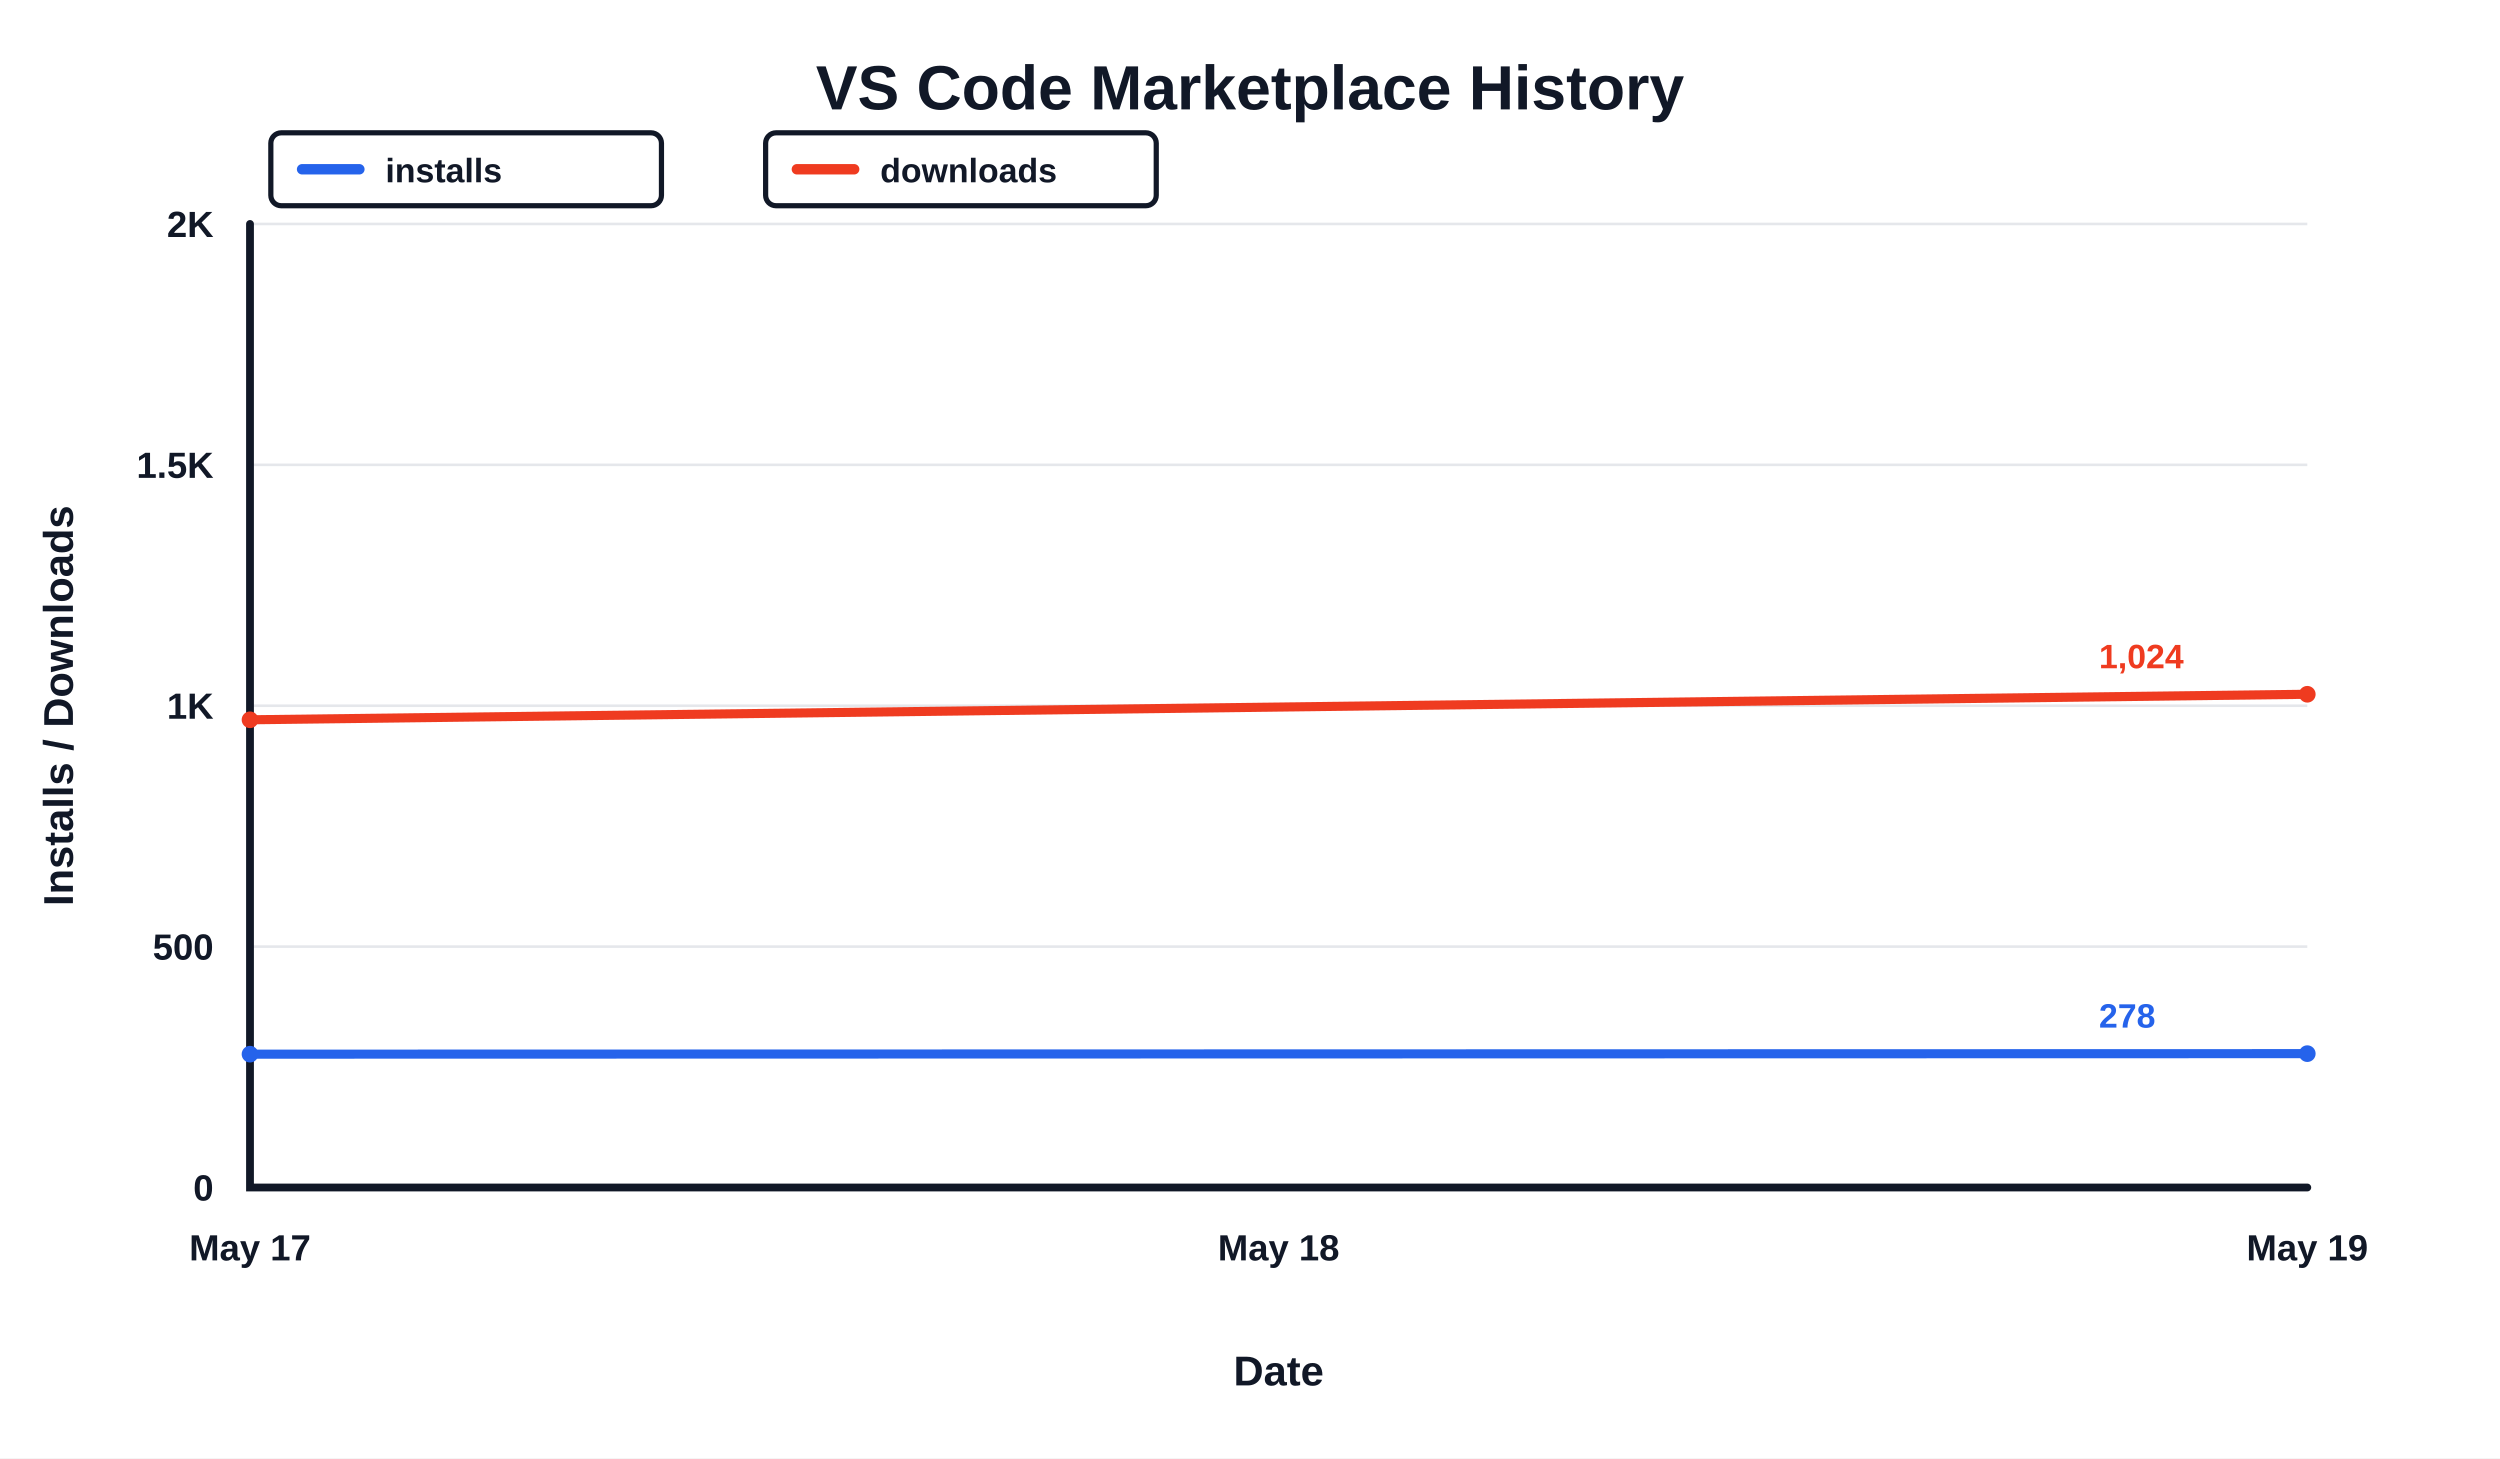
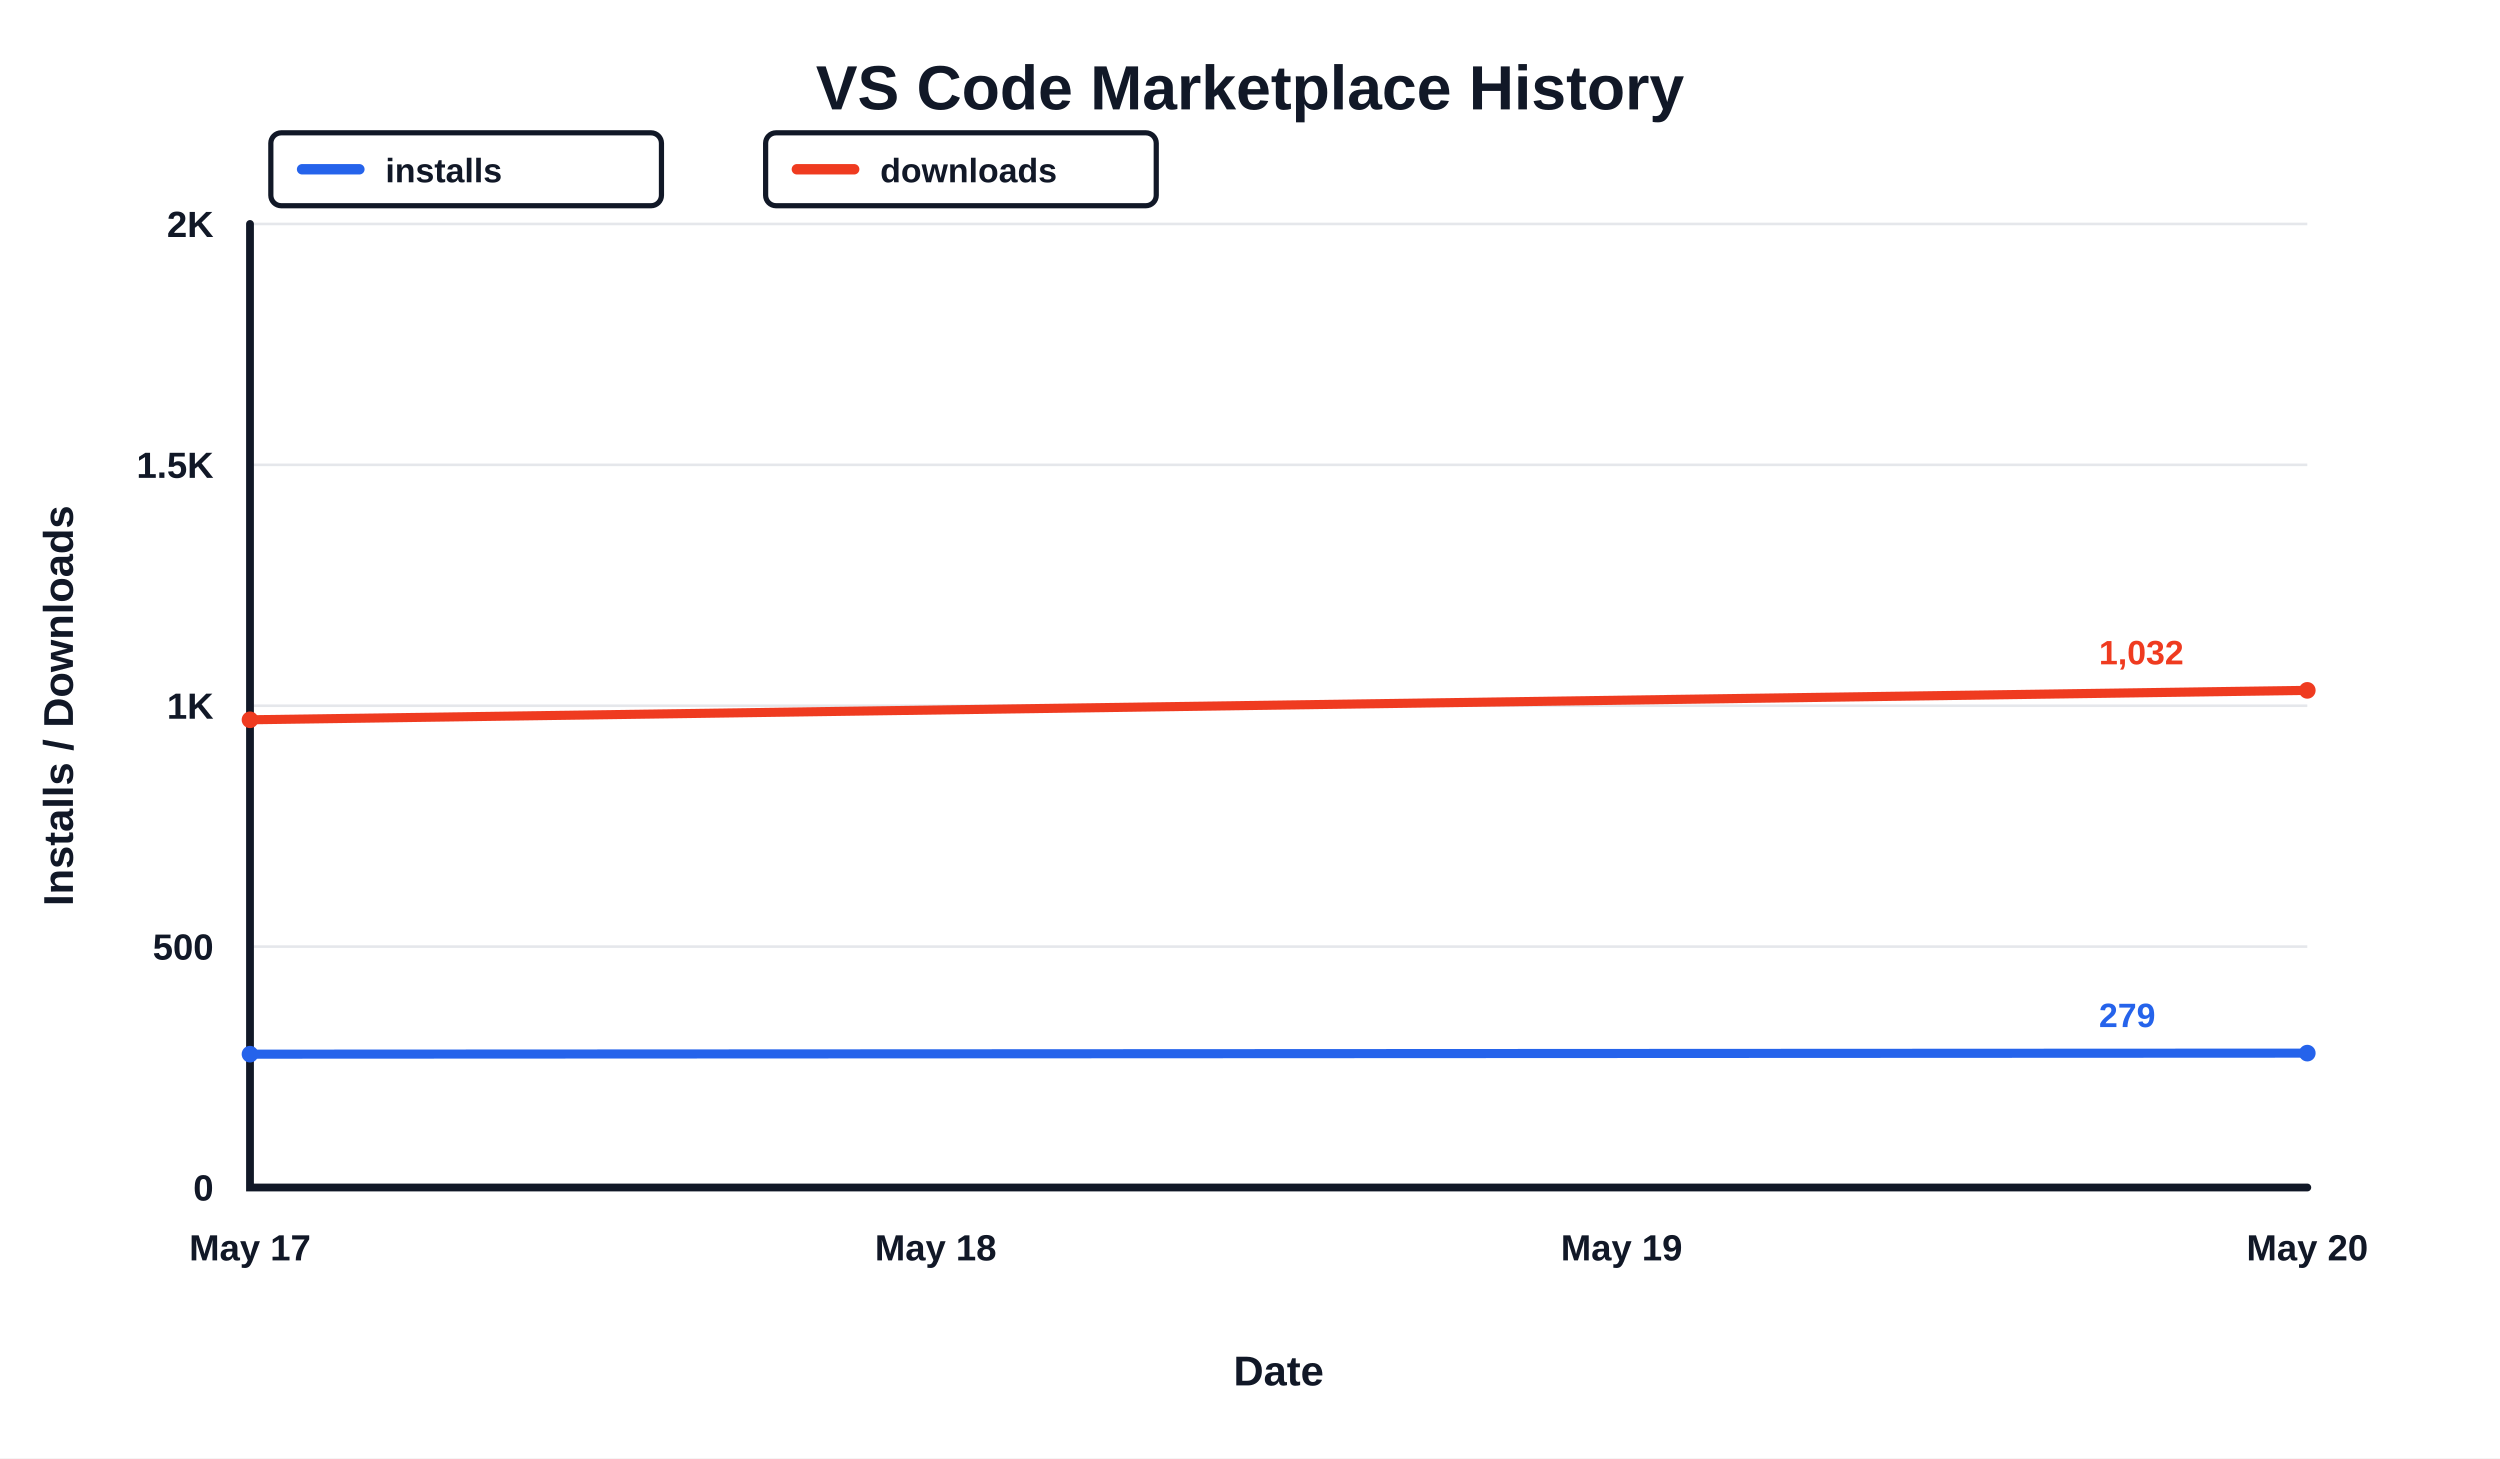
<svg xmlns="http://www.w3.org/2000/svg" width="960" height="560" viewBox="0 0 960 560" role="img" aria-label="winterdrive.virtual-tabs VS Code Marketplace History line chart">
  <rect width="960" height="560" fill="#ffffff" />
  <text x="480" y="42" text-anchor="middle" font-family="Segoe UI, Arial, sans-serif" font-size="24" font-weight="700" fill="#111827">VS Code Marketplace History</text>
  <g transform="translate(104,64)">
    <rect x="0" y="-13" width="150" height="28" rx="4" fill="#ffffff" stroke="#111827" stroke-width="2" />
    <line x1="12" y1="1" x2="34" y2="1" stroke="#2563eb" stroke-width="4" stroke-linecap="round" />
    <text x="44" y="6" font-family="Segoe UI, Arial, sans-serif" font-size="13" font-weight="600" fill="#111827">installs</text>
  </g>
  <g transform="translate(294,64)">
    <rect x="0" y="-13" width="150" height="28" rx="4" fill="#ffffff" stroke="#111827" stroke-width="2" />
    <line x1="12" y1="1" x2="34" y2="1" stroke="#ef3b20" stroke-width="4" stroke-linecap="round" />
    <text x="44" y="6" font-family="Segoe UI, Arial, sans-serif" font-size="13" font-weight="600" fill="#111827">downloads</text>
  </g>
  <line x1="96" y1="456.0" x2="886" y2="456.0" stroke="#e5e7eb" stroke-width="1" />
  <text x="82" y="461.0" text-anchor="end" font-family="Segoe UI, Arial, sans-serif" font-size="14" font-weight="600" fill="#111827">0</text>
  <line x1="96" y1="363.5" x2="886" y2="363.5" stroke="#e5e7eb" stroke-width="1" />
  <text x="82" y="368.5" text-anchor="end" font-family="Segoe UI, Arial, sans-serif" font-size="14" font-weight="600" fill="#111827">500</text>
  <line x1="96" y1="271.0" x2="886" y2="271.0" stroke="#e5e7eb" stroke-width="1" />
  <text x="82" y="276.0" text-anchor="end" font-family="Segoe UI, Arial, sans-serif" font-size="14" font-weight="600" fill="#111827">1K</text>
  <line x1="96" y1="178.5" x2="886" y2="178.5" stroke="#e5e7eb" stroke-width="1" />
  <text x="82" y="183.5" text-anchor="end" font-family="Segoe UI, Arial, sans-serif" font-size="14" font-weight="600" fill="#111827">1.5K</text>
  <line x1="96" y1="86.0" x2="886" y2="86.0" stroke="#e5e7eb" stroke-width="1" />
  <text x="82" y="91.0" text-anchor="end" font-family="Segoe UI, Arial, sans-serif" font-size="14" font-weight="600" fill="#111827">2K</text>
  <path d="M96,86 L96,456 L886,456" fill="none" stroke="#111827" stroke-width="3" stroke-linecap="round" />
-   <path d="M96.0,404.8 L886.0,404.6" fill="none" stroke="#2563eb" stroke-width="3.5" stroke-linecap="round" stroke-linejoin="round" />
+   <path d="M96.0,404.8 L886.0,404.4" fill="none" stroke="#2563eb" stroke-width="3.5" stroke-linecap="round" stroke-linejoin="round" />
  <circle cx="96.0" cy="404.8" r="3.2" fill="#2563eb" />
-   <circle cx="886.0" cy="404.6" r="3.2" fill="#2563eb" />
-   <text x="806.0" y="394.6" font-family="Segoe UI, Arial, sans-serif" font-size="13" font-weight="700" fill="#2563eb">278</text>
-   <path d="M96.0,276.4 L886.0,266.6" fill="none" stroke="#ef3b20" stroke-width="3.5" stroke-linecap="round" stroke-linejoin="round" />
+   <circle cx="886.0" cy="404.4" r="3.2" fill="#2563eb" />
+   <text x="806.0" y="394.4" font-family="Segoe UI, Arial, sans-serif" font-size="13" font-weight="700" fill="#2563eb">279</text>
+   <path d="M96.0,276.4 L886.0,265.1" fill="none" stroke="#ef3b20" stroke-width="3.5" stroke-linecap="round" stroke-linejoin="round" />
  <circle cx="96.0" cy="276.4" r="3.2" fill="#ef3b20" />
-   <circle cx="886.0" cy="266.6" r="3.2" fill="#ef3b20" />
-   <text x="806.0" y="256.6" font-family="Segoe UI, Arial, sans-serif" font-size="13" font-weight="700" fill="#ef3b20">1,024</text>
+   <circle cx="886.0" cy="265.1" r="3.2" fill="#ef3b20" />
+   <text x="806.0" y="255.1" font-family="Segoe UI, Arial, sans-serif" font-size="13" font-weight="700" fill="#ef3b20">1,032</text>
  <text x="96.0" y="484" text-anchor="middle" font-family="Segoe UI, Arial, sans-serif" font-size="14" font-weight="600" fill="#111827">May 17</text>
-   <text x="491.0" y="484" text-anchor="middle" font-family="Segoe UI, Arial, sans-serif" font-size="14" font-weight="600" fill="#111827">May 18</text>
-   <text x="886.0" y="484" text-anchor="middle" font-family="Segoe UI, Arial, sans-serif" font-size="14" font-weight="600" fill="#111827">May 19</text>
+   <text x="359.3" y="484" text-anchor="middle" font-family="Segoe UI, Arial, sans-serif" font-size="14" font-weight="600" fill="#111827">May 18</text>
+   <text x="622.7" y="484" text-anchor="middle" font-family="Segoe UI, Arial, sans-serif" font-size="14" font-weight="600" fill="#111827">May 19</text>
+   <text x="886.0" y="484" text-anchor="middle" font-family="Segoe UI, Arial, sans-serif" font-size="14" font-weight="600" fill="#111827">May 20</text>
  <text x="491" y="532" text-anchor="middle" font-family="Segoe UI, Arial, sans-serif" font-size="16" font-weight="600" fill="#111827">Date</text>
  <text transform="translate(28 271) rotate(-90)" text-anchor="middle" font-family="Segoe UI, Arial, sans-serif" font-size="16" font-weight="600" fill="#111827">Installs / Downloads</text>
</svg>
